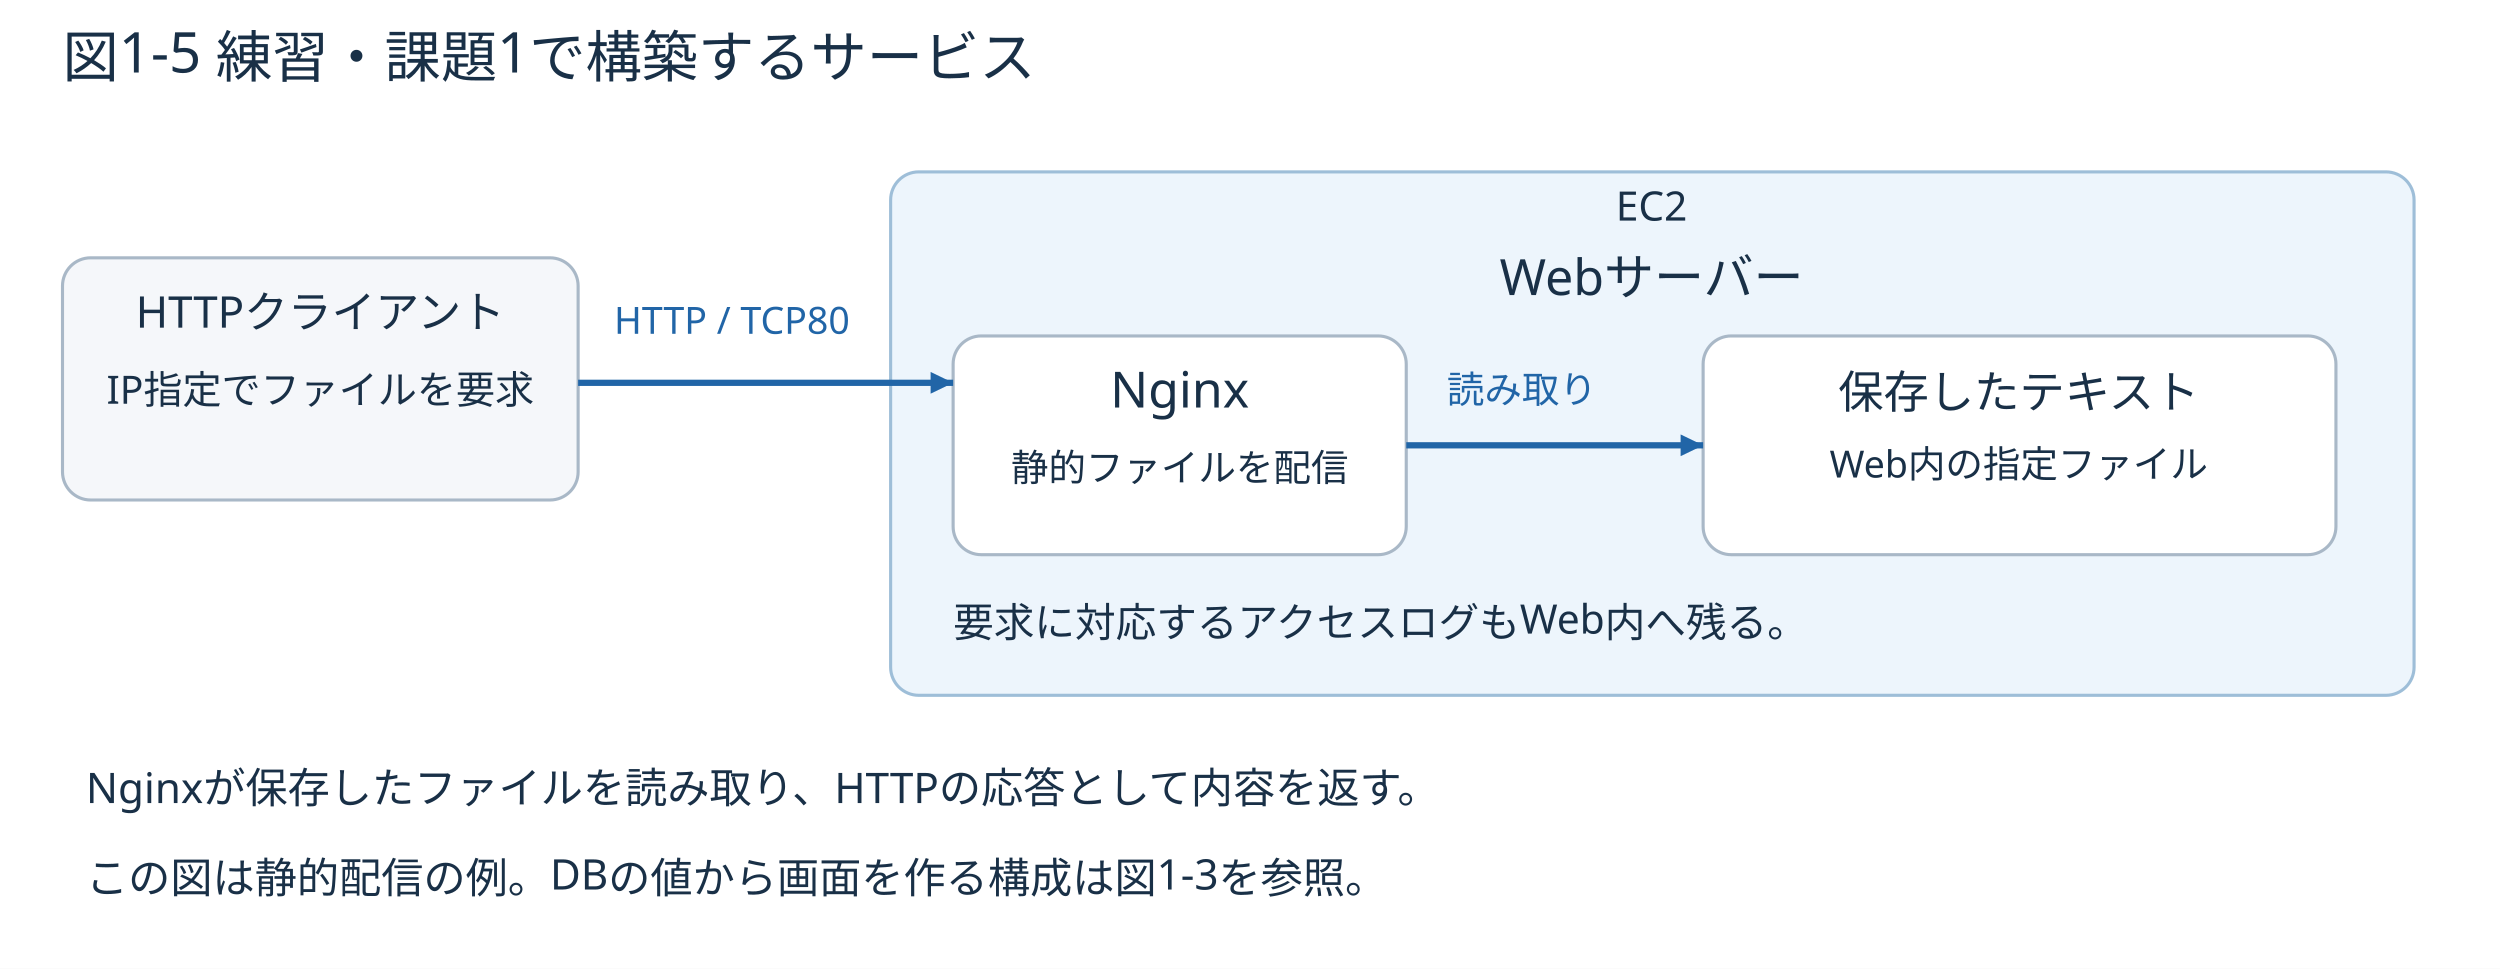
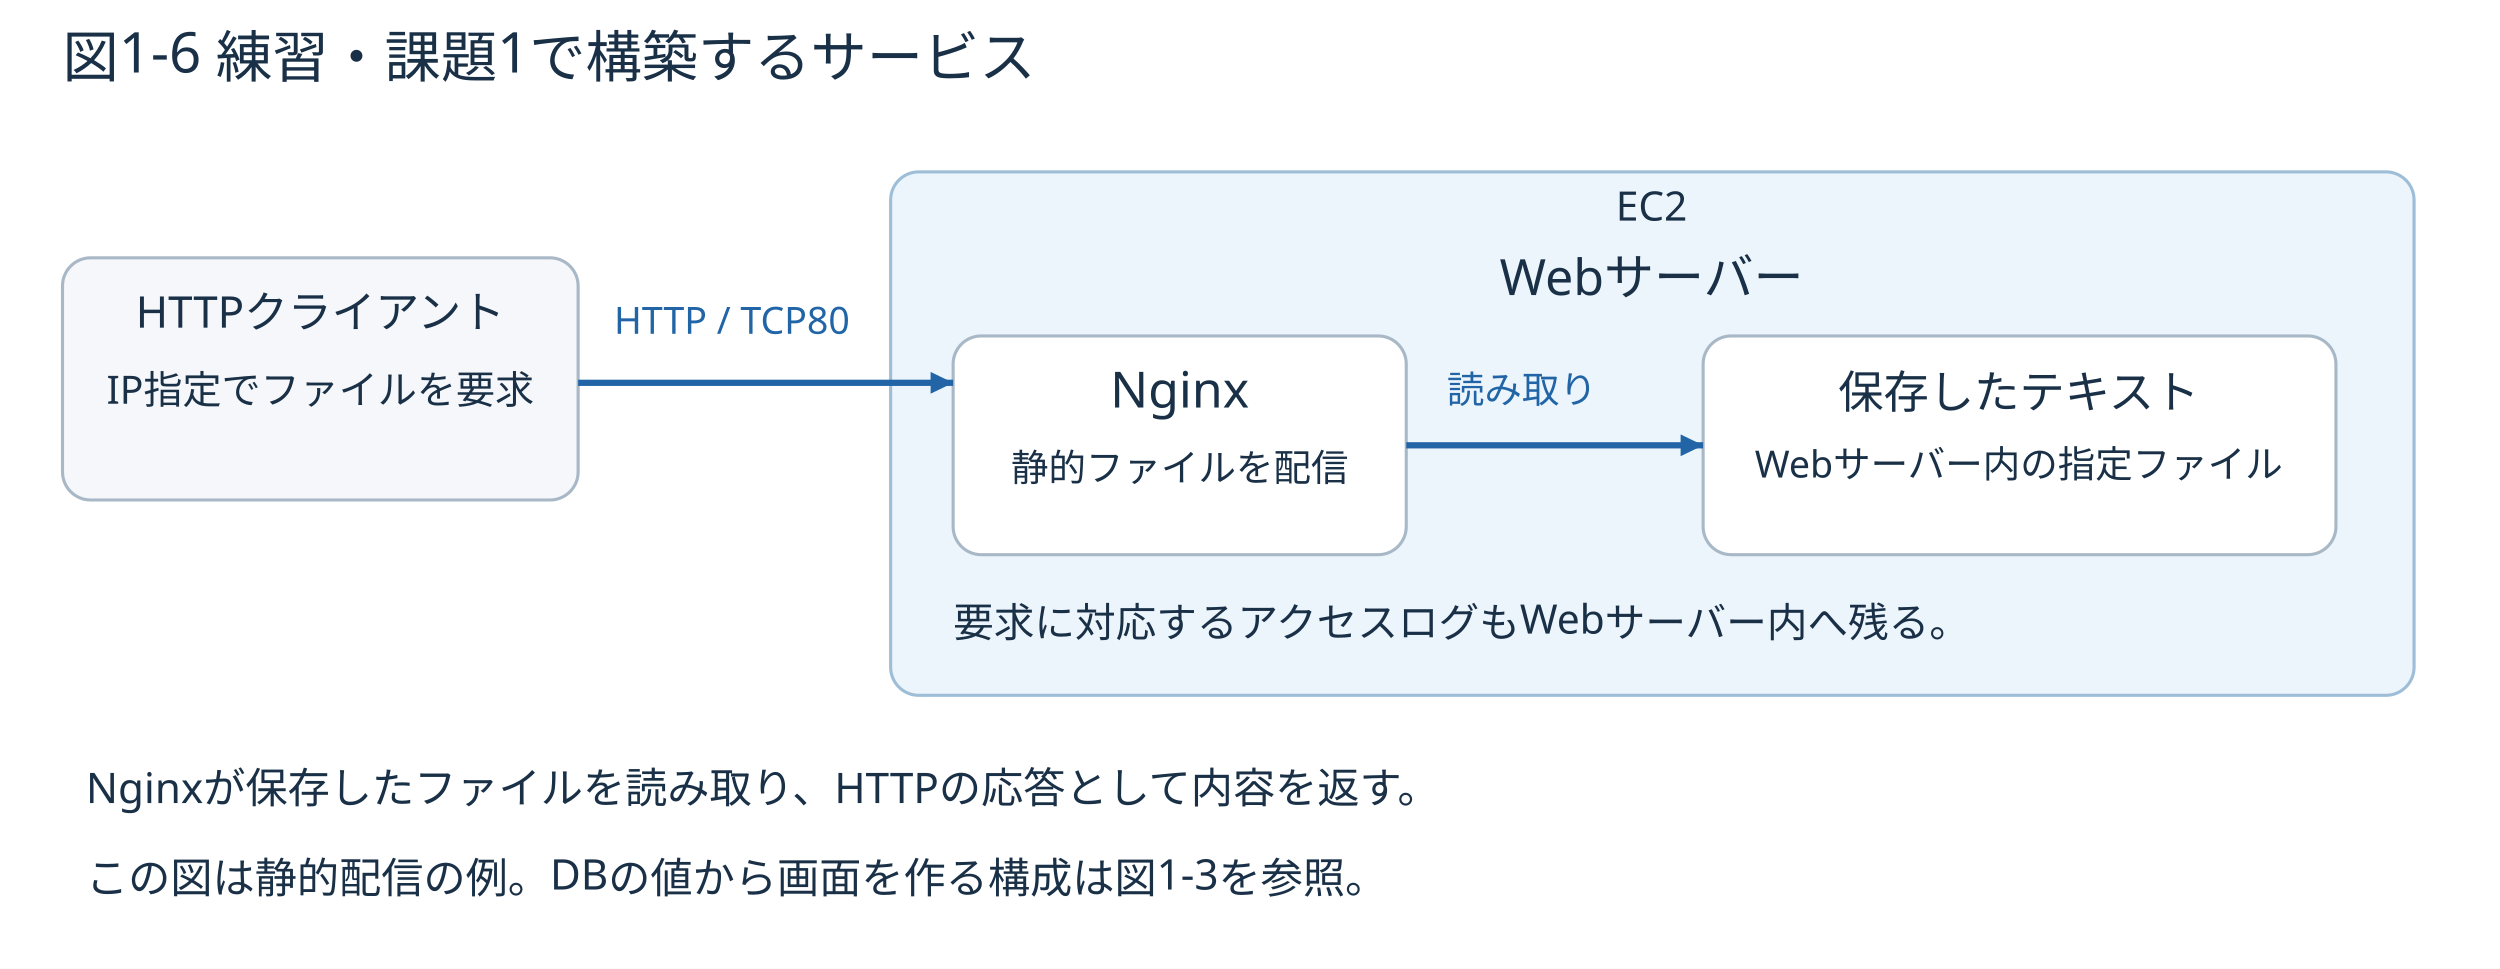
<svg xmlns="http://www.w3.org/2000/svg" width="1600" height="620" viewBox="0 0 1600 620" role="img">
  <rect width="100%" height="100%" fill="white" />
-   <text x="40" y="18" fill="#193047" font-family="Noto Sans JP, sans-serif" font-size="36" dominant-baseline="text-before-edge" text-anchor="start">図1-5  練習・課題1で構築するサービス</text>
+   <text x="40" y="18" fill="#193047" font-family="Noto Sans JP, sans-serif" font-size="36" dominant-baseline="text-before-edge" text-anchor="start">図1-6  練習・課題1で構築するサービス</text>
  <rect x="40" y="165" width="330" height="155" rx="18" fill="#f5f7fa" stroke="#a9b8c7" stroke-width="2" />
  <text x="205" y="188" fill="#193047" font-family="Noto Sans JP, sans-serif" font-size="28" dominant-baseline="text-before-edge" text-anchor="middle">HTTPクライアント</text>
  <text x="205" y="239" fill="#193047" font-family="Noto Sans JP, sans-serif" font-size="25" dominant-baseline="text-before-edge" text-anchor="middle">IP指定でファイルを要求</text>
  <rect x="570" y="110" width="975" height="335" rx="18" fill="#edf5fc" stroke="#9ebed8" stroke-width="2" />
  <text x="1057" y="121" fill="#193047" font-family="Noto Sans JP, sans-serif" font-size="26" dominant-baseline="text-before-edge" text-anchor="middle">EC2</text>
  <text x="1057" y="164" fill="#193047" font-family="Noto Sans JP, sans-serif" font-size="32" dominant-baseline="text-before-edge" text-anchor="middle">Webサーバー</text>
  <rect x="610" y="215" width="290" height="140" rx="18" fill="#ffffff" stroke="#a9b8c7" stroke-width="2" />
  <text x="755" y="236" fill="#193047" font-family="Noto Sans JP, sans-serif" font-size="32" dominant-baseline="text-before-edge" text-anchor="middle">Nginx</text>
  <text x="755" y="287" fill="#193047" font-family="Noto Sans JP, sans-serif" font-size="24" dominant-baseline="text-before-edge" text-anchor="middle">静的ファイルを配信</text>
  <rect x="1090" y="215" width="405" height="140" rx="18" fill="#ffffff" stroke="#a9b8c7" stroke-width="2" />
  <text x="1292" y="236" fill="#193047" font-family="Noto Sans JP, sans-serif" font-size="29" dominant-baseline="text-before-edge" text-anchor="middle">保存したテキスト</text>
-   <text x="1292" y="287" fill="#193047" font-family="Noto Sans JP, sans-serif" font-size="24" dominant-baseline="text-before-edge" text-anchor="middle">Web内の指定ファイル</text>
+   <text x="1292" y="287" fill="#193047" font-family="Noto Sans JP, sans-serif" font-size="24" dominant-baseline="text-before-edge" text-anchor="middle">Webサーバー内の指定ファイル</text>
  <polyline points="370,245 610,245" fill="none" stroke="#2165a7" stroke-width="4" />
  <polygon points="610,245 595.593,251.959 595.593,238.041" fill="#2165a7" />
  <text x="393" y="195" fill="#2165a7" font-family="Noto Sans JP, sans-serif" font-size="24" dominant-baseline="text-before-edge" text-anchor="start">HTTP / TCP80</text>
  <polyline points="900,285 1090,285" fill="none" stroke="#2165a7" stroke-width="4" />
  <polygon points="1090,285 1075.593,291.959 1075.593,278.041" fill="#2165a7" />
  <text x="926" y="237" fill="#2165a7" font-family="Noto Sans JP, sans-serif" font-size="24" dominant-baseline="text-before-edge" text-anchor="start">読み取り</text>
-   <text x="610" y="385" fill="#193047" font-family="Noto Sans JP, sans-serif" font-size="26" dominant-baseline="text-before-edge" text-anchor="start">要求に対応するアクセスログもWeb内へ残る。</text>
+   <text x="610" y="385" fill="#193047" font-family="Noto Sans JP, sans-serif" font-size="26" dominant-baseline="text-before-edge" text-anchor="start">要求に対応するアクセスログもWebサーバー内へ残る。</text>
  <text x="55" y="493" fill="#193047" font-family="Noto Sans JP, sans-serif" font-size="27" dominant-baseline="text-before-edge" text-anchor="start">Nginxが保存したファイルを読み取り、HTTPの応答として内容を返す。</text>
  <text x="55" y="548" fill="#193047" font-family="Noto Sans JP, sans-serif" font-size="27" dominant-baseline="text-before-edge" text-anchor="start">この図は静的配信の例。DBの値から画面を作る構成は図1-3を参照。</text>
</svg>
